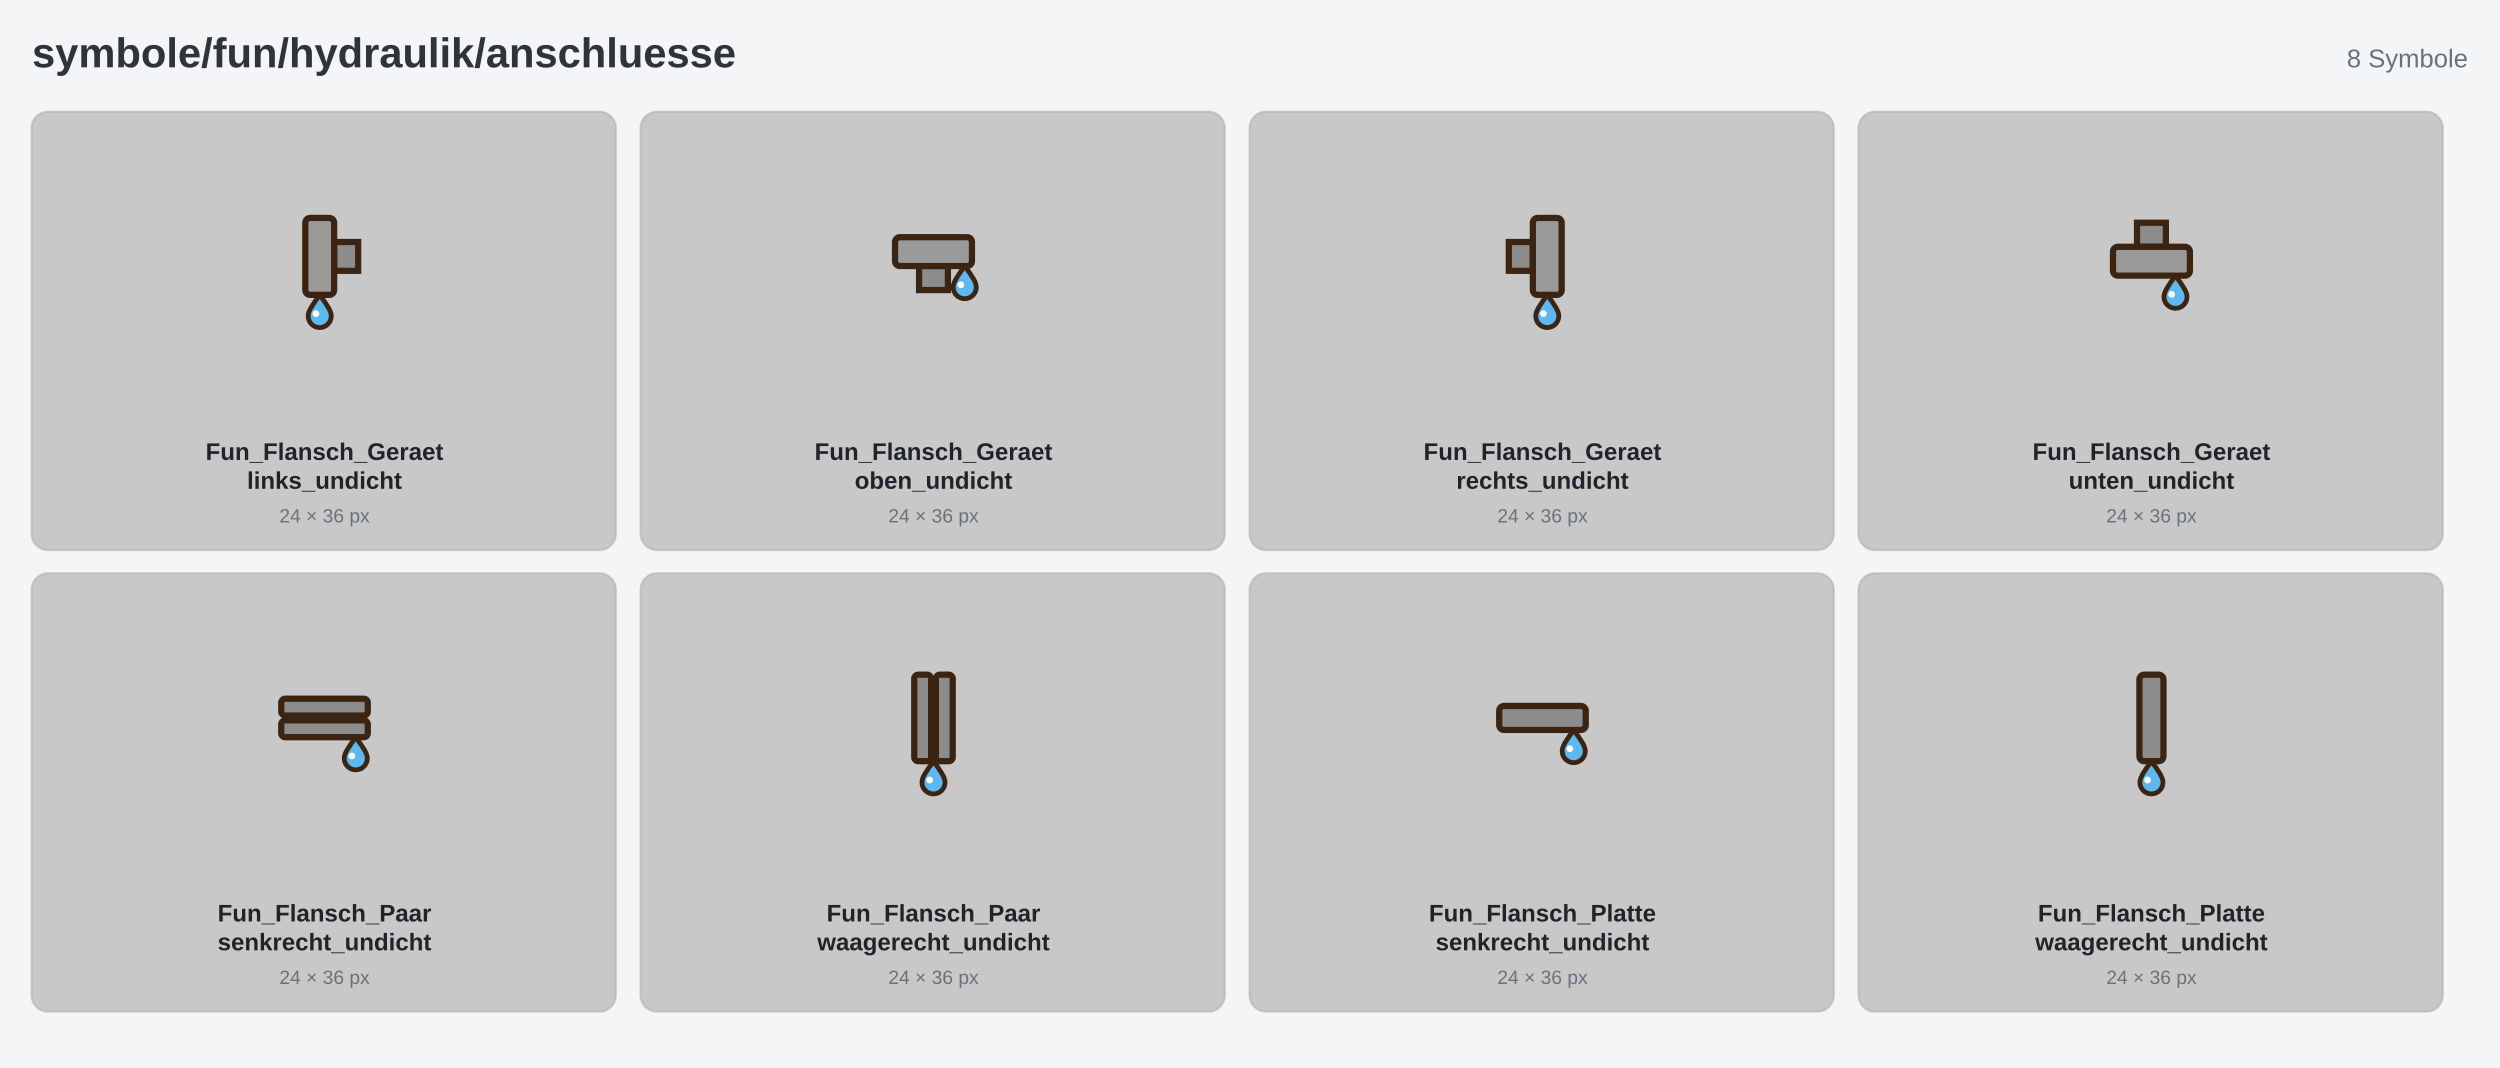
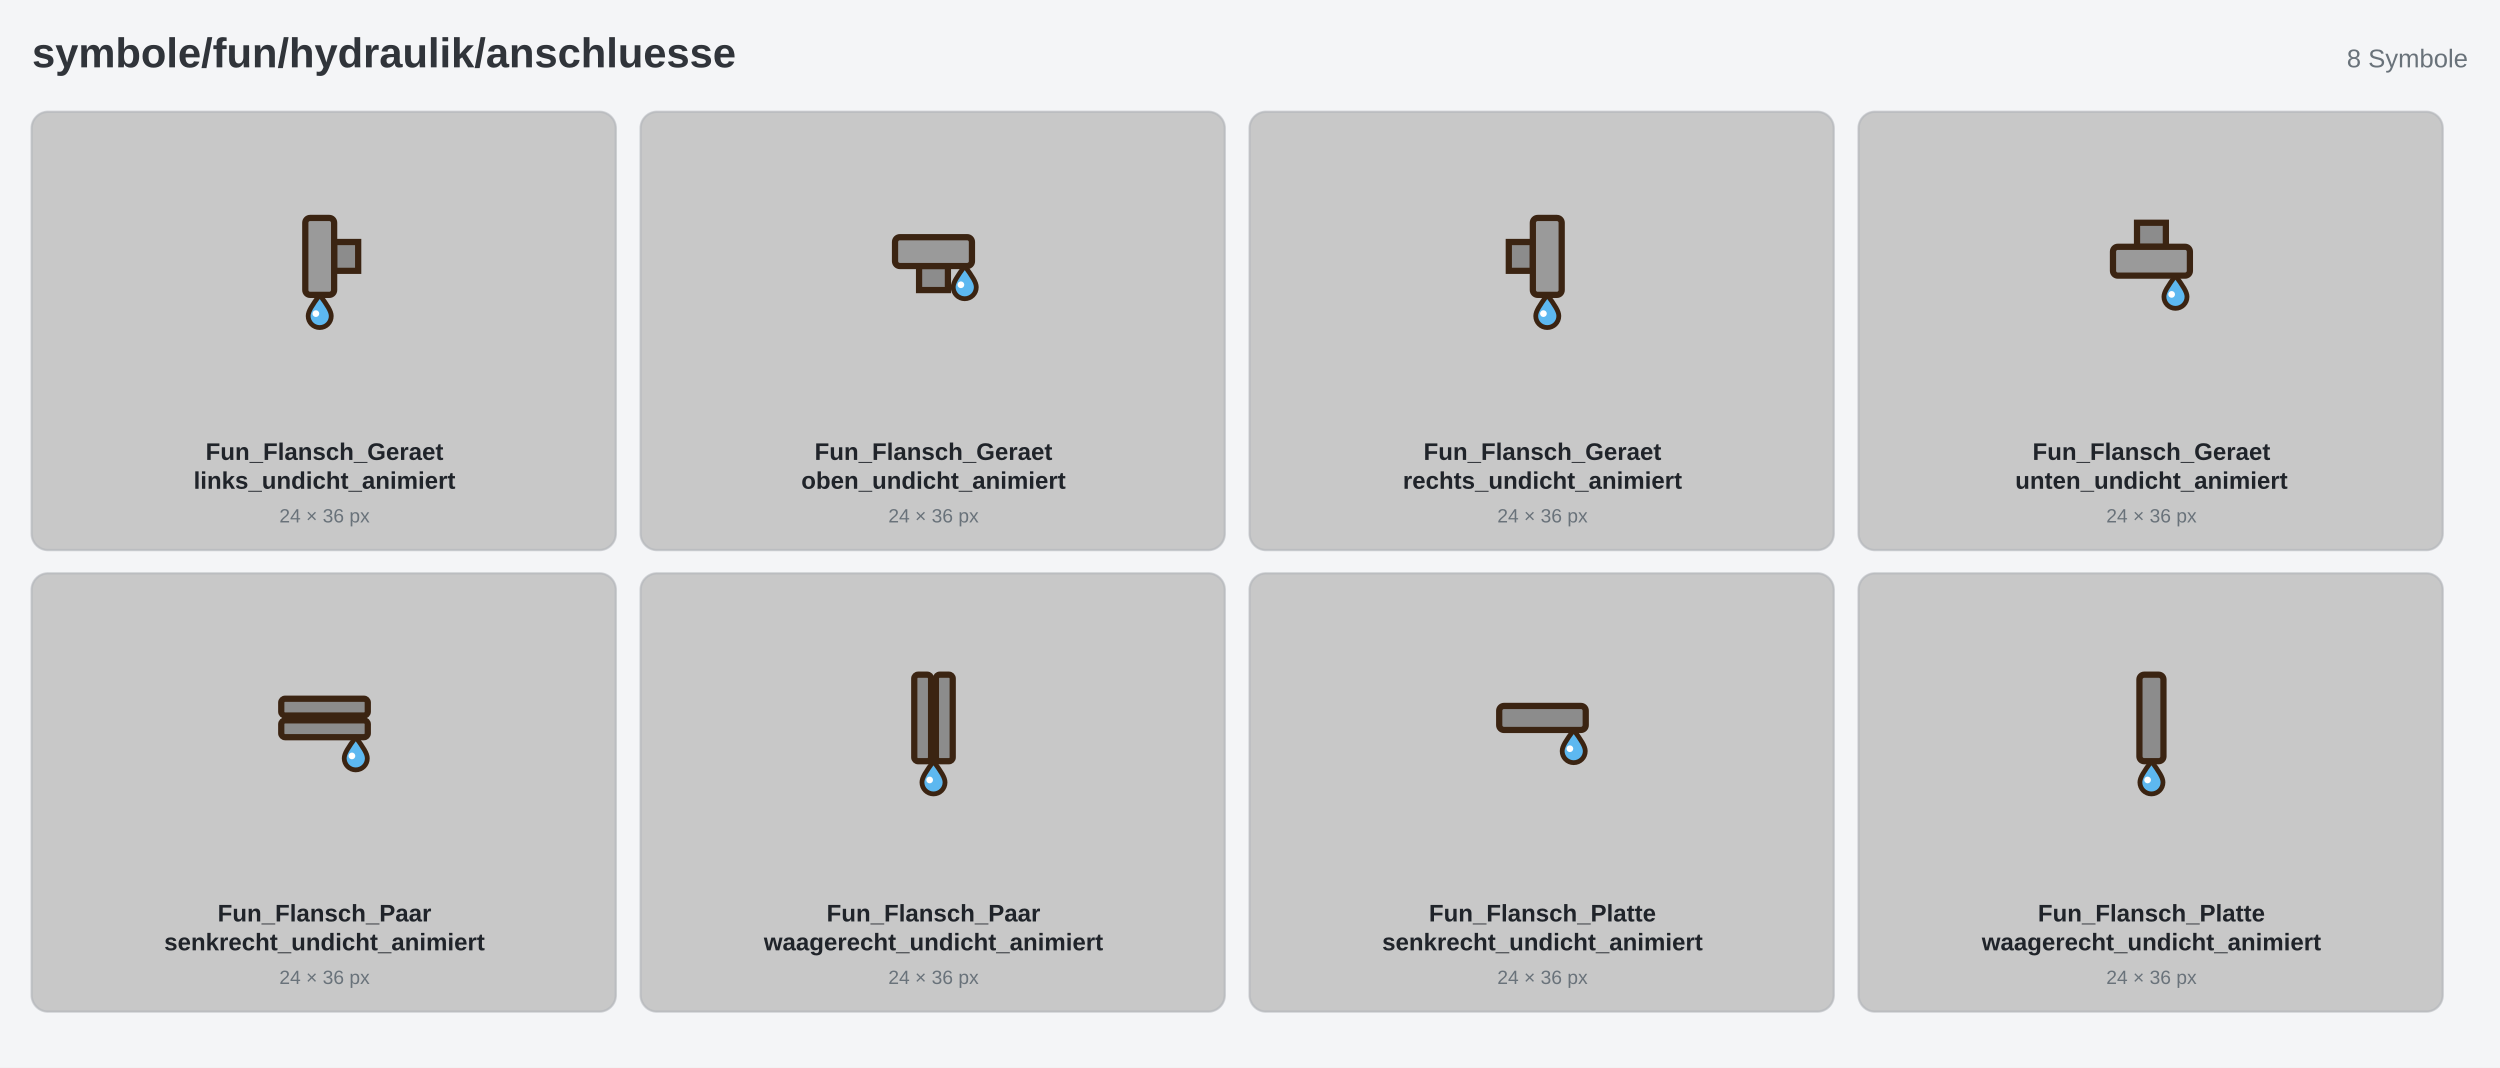
<svg xmlns="http://www.w3.org/2000/svg" width="1560" height="666" viewBox="0 0 1560 666">
  <style>text{font-family:Segoe UI, Arial, Helvetica, sans-serif}.name{font-size:15px;font-weight:700;fill:#20242A;text-anchor:middle}.mass{font-size:12px;fill:#69727A;text-anchor:middle}</style>
  <rect width="1560" height="666" fill="#F4F5F7" />
  <text x="20" y="42" font-size="26" font-weight="700" fill="#30343A">symbole/fun/hydraulik/anschluesse</text>
  <text x="1540" y="42" font-size="16" fill="#69727A" text-anchor="end">8 Symbole</text>
-   <g id="Fun_Flansch_Geraet_links_undicht">
+   <g id="Fun_Flansch_Geraet_links_undicht_animiert">
    <rect x="19" y="69" width="366" height="275" rx="11" fill="#D1D3D7" />
    <rect x="20" y="70" width="364" height="273" rx="10" fill="#C8C8C8" stroke="#BBBDC0" />
    <svg x="166.5" y="124" width="72" height="108" viewBox="0 0 24 36" overflow="hidden">
      <g transform="rotate(90 12 12)">
        <rect x="9" y="5" width="6" height="5" fill="#8C8C8C" stroke="#3B2412" stroke-width="1.3" />
        <rect x="4" y="10" width="16" height="6" rx="1" fill="#9A9A9A" stroke="#3B2412" stroke-width="1.3" />
      </g>
      <g transform="translate(11 20)">
        <g>
          <animateTransform attributeName="transform" type="translate" values="0 0;0 0;0 6.0;0 6.0" keyTimes="0;0.55;0.8;1" dur="2.4s" repeatCount="indefinite" />
          <g>
            <animateTransform attributeName="transform" type="scale" values="0.2;1;1;1" keyTimes="0;0.55;0.8;1" dur="2.4s" repeatCount="indefinite" />
            <g>
              <animate attributeName="opacity" values="1;1;1;0;0" keyTimes="0;0.55;0.79;0.8;1" dur="2.4s" repeatCount="indefinite" />
              <path d="M0,0 C1.6,2.2 2.4,3.4 2.4,4.4 a2.4,2.4 0 0 1 -4.8,0 C-2.4,3.4 -1.6,2.2 0,0 Z" fill="#5DB8F0" stroke="#3B2412" stroke-width="1" stroke-linejoin="round" />
              <circle cx="-0.8" cy="3.9" r=".7" fill="#FFFFFF" />
            </g>
          </g>
        </g>
      </g>
      <g transform="translate(11 33)" fill="none" stroke="#5DB8F0" stroke-width="1.2" stroke-linecap="round" opacity="0">
        <animate attributeName="opacity" values="0;0;1;0" keyTimes="0;0.8;0.86;1" dur="2.4s" repeatCount="indefinite" />
        <path d="M-4,-1 l-1.5,-2 M0,-2 v-2.5 M4,-1 l1.5,-2" />
        <path d="M-3.5,0.5 h7" stroke="#3B2412" stroke-width="1" />
      </g>
    </svg>
    <text x="202.5" y="287" class="name">Fun_Flansch_Geraet</text>
-     <text x="202.5" y="305" class="name">links_undicht</text>
+     <text x="202.5" y="305" class="name">links_undicht_animiert</text>
    <text x="202.5" y="326" class="mass">24 × 36 px</text>
  </g>
-   <g id="Fun_Flansch_Geraet_oben_undicht">
+   <g id="Fun_Flansch_Geraet_oben_undicht_animiert">
    <rect x="399" y="69" width="366" height="275" rx="11" fill="#D1D3D7" />
    <rect x="400" y="70" width="364" height="273" rx="10" fill="#C8C8C8" stroke="#BBBDC0" />
    <svg x="546.5" y="124" width="72" height="108" viewBox="0 0 24 36" overflow="hidden">
      <g transform="rotate(180 12 12)">
        <rect x="9" y="5" width="6" height="5" fill="#8C8C8C" stroke="#3B2412" stroke-width="1.3" />
        <rect x="4" y="10" width="16" height="6" rx="1" fill="#9A9A9A" stroke="#3B2412" stroke-width="1.3" />
      </g>
      <g transform="translate(18.5 14)">
        <g>
          <animateTransform attributeName="transform" type="translate" values="0 0;0 0;0 12.0;0 12.0" keyTimes="0;0.55;0.8;1" dur="2.4s" repeatCount="indefinite" />
          <g>
            <animateTransform attributeName="transform" type="scale" values="0.2;1;1;1" keyTimes="0;0.55;0.8;1" dur="2.4s" repeatCount="indefinite" />
            <g>
              <animate attributeName="opacity" values="1;1;1;0;0" keyTimes="0;0.55;0.79;0.8;1" dur="2.4s" repeatCount="indefinite" />
              <path d="M0,0 C1.6,2.2 2.4,3.4 2.4,4.4 a2.4,2.4 0 0 1 -4.8,0 C-2.4,3.4 -1.6,2.2 0,0 Z" fill="#5DB8F0" stroke="#3B2412" stroke-width="1" stroke-linejoin="round" />
              <circle cx="-0.8" cy="3.9" r=".7" fill="#FFFFFF" />
            </g>
          </g>
        </g>
      </g>
      <g transform="translate(18.5 33)" fill="none" stroke="#5DB8F0" stroke-width="1.2" stroke-linecap="round" opacity="0">
        <animate attributeName="opacity" values="0;0;1;0" keyTimes="0;0.8;0.86;1" dur="2.4s" repeatCount="indefinite" />
        <path d="M-4,-1 l-1.5,-2 M0,-2 v-2.5 M4,-1 l1.5,-2" />
        <path d="M-3.5,0.5 h7" stroke="#3B2412" stroke-width="1" />
      </g>
    </svg>
    <text x="582.5" y="287" class="name">Fun_Flansch_Geraet</text>
-     <text x="582.5" y="305" class="name">oben_undicht</text>
+     <text x="582.5" y="305" class="name">oben_undicht_animiert</text>
    <text x="582.5" y="326" class="mass">24 × 36 px</text>
  </g>
-   <g id="Fun_Flansch_Geraet_rechts_undicht">
+   <g id="Fun_Flansch_Geraet_rechts_undicht_animiert">
    <rect x="779" y="69" width="366" height="275" rx="11" fill="#D1D3D7" />
    <rect x="780" y="70" width="364" height="273" rx="10" fill="#C8C8C8" stroke="#BBBDC0" />
    <svg x="926.5" y="124" width="72" height="108" viewBox="0 0 24 36" overflow="hidden">
      <g transform="rotate(270 12 12)">
        <rect x="9" y="5" width="6" height="5" fill="#8C8C8C" stroke="#3B2412" stroke-width="1.3" />
        <rect x="4" y="10" width="16" height="6" rx="1" fill="#9A9A9A" stroke="#3B2412" stroke-width="1.3" />
      </g>
      <g transform="translate(13 20)">
        <g>
          <animateTransform attributeName="transform" type="translate" values="0 0;0 0;0 6.0;0 6.0" keyTimes="0;0.55;0.8;1" dur="2.4s" repeatCount="indefinite" />
          <g>
            <animateTransform attributeName="transform" type="scale" values="0.2;1;1;1" keyTimes="0;0.55;0.8;1" dur="2.4s" repeatCount="indefinite" />
            <g>
              <animate attributeName="opacity" values="1;1;1;0;0" keyTimes="0;0.55;0.79;0.8;1" dur="2.4s" repeatCount="indefinite" />
              <path d="M0,0 C1.6,2.2 2.4,3.4 2.4,4.4 a2.4,2.4 0 0 1 -4.8,0 C-2.4,3.4 -1.6,2.2 0,0 Z" fill="#5DB8F0" stroke="#3B2412" stroke-width="1" stroke-linejoin="round" />
              <circle cx="-0.8" cy="3.9" r=".7" fill="#FFFFFF" />
            </g>
          </g>
        </g>
      </g>
      <g transform="translate(13 33)" fill="none" stroke="#5DB8F0" stroke-width="1.2" stroke-linecap="round" opacity="0">
        <animate attributeName="opacity" values="0;0;1;0" keyTimes="0;0.8;0.86;1" dur="2.4s" repeatCount="indefinite" />
        <path d="M-4,-1 l-1.5,-2 M0,-2 v-2.5 M4,-1 l1.5,-2" />
        <path d="M-3.5,0.5 h7" stroke="#3B2412" stroke-width="1" />
      </g>
    </svg>
    <text x="962.5" y="287" class="name">Fun_Flansch_Geraet</text>
-     <text x="962.5" y="305" class="name">rechts_undicht</text>
+     <text x="962.5" y="305" class="name">rechts_undicht_animiert</text>
    <text x="962.5" y="326" class="mass">24 × 36 px</text>
  </g>
-   <g id="Fun_Flansch_Geraet_unten_undicht">
+   <g id="Fun_Flansch_Geraet_unten_undicht_animiert">
    <rect x="1159" y="69" width="366" height="275" rx="11" fill="#D1D3D7" />
    <rect x="1160" y="70" width="364" height="273" rx="10" fill="#C8C8C8" stroke="#BBBDC0" />
    <svg x="1306.5" y="124" width="72" height="108" viewBox="0 0 24 36" overflow="hidden">
      <g transform="rotate(0 12 12)">
        <rect x="9" y="5" width="6" height="5" fill="#8C8C8C" stroke="#3B2412" stroke-width="1.3" />
        <rect x="4" y="10" width="16" height="6" rx="1" fill="#9A9A9A" stroke="#3B2412" stroke-width="1.3" />
      </g>
      <g transform="translate(17 16)">
        <g>
          <animateTransform attributeName="transform" type="translate" values="0 0;0 0;0 10.0;0 10.0" keyTimes="0;0.55;0.8;1" dur="2.4s" repeatCount="indefinite" />
          <g>
            <animateTransform attributeName="transform" type="scale" values="0.2;1;1;1" keyTimes="0;0.55;0.8;1" dur="2.4s" repeatCount="indefinite" />
            <g>
              <animate attributeName="opacity" values="1;1;1;0;0" keyTimes="0;0.55;0.79;0.8;1" dur="2.4s" repeatCount="indefinite" />
              <path d="M0,0 C1.6,2.2 2.4,3.4 2.4,4.4 a2.4,2.4 0 0 1 -4.8,0 C-2.4,3.4 -1.6,2.2 0,0 Z" fill="#5DB8F0" stroke="#3B2412" stroke-width="1" stroke-linejoin="round" />
              <circle cx="-0.8" cy="3.9" r=".7" fill="#FFFFFF" />
            </g>
          </g>
        </g>
      </g>
      <g transform="translate(17 33)" fill="none" stroke="#5DB8F0" stroke-width="1.2" stroke-linecap="round" opacity="0">
        <animate attributeName="opacity" values="0;0;1;0" keyTimes="0;0.8;0.86;1" dur="2.4s" repeatCount="indefinite" />
        <path d="M-4,-1 l-1.5,-2 M0,-2 v-2.5 M4,-1 l1.5,-2" />
        <path d="M-3.5,0.5 h7" stroke="#3B2412" stroke-width="1" />
      </g>
    </svg>
    <text x="1342.5" y="287" class="name">Fun_Flansch_Geraet</text>
-     <text x="1342.5" y="305" class="name">unten_undicht</text>
+     <text x="1342.5" y="305" class="name">unten_undicht_animiert</text>
    <text x="1342.5" y="326" class="mass">24 × 36 px</text>
  </g>
-   <g id="Fun_Flansch_Paar_senkrecht_undicht">
+   <g id="Fun_Flansch_Paar_senkrecht_undicht_animiert">
    <rect x="19" y="357" width="366" height="275" rx="11" fill="#D1D3D7" />
    <rect x="20" y="358" width="364" height="273" rx="10" fill="#C8C8C8" stroke="#BBBDC0" />
    <svg x="166.5" y="412" width="72" height="108" viewBox="0 0 24 36" overflow="hidden">
      <g transform="rotate(0 12 12)">
        <g fill="#8C8C8C" stroke="#3B2412" stroke-width="1.3">
          <rect x="3" y="8" width="18" height="3.5" rx=".8" />
          <rect x="3" y="12.5" width="18" height="3.5" rx=".8" />
        </g>
        <g fill="#3B2412">
          <circle cx="5.5" cy="12" r=".9" />
          <circle cx="18.5" cy="12" r=".9" />
        </g>
      </g>
      <g transform="translate(18.5 16)">
        <g>
          <animateTransform attributeName="transform" type="translate" values="0 0;0 0;0 10.0;0 10.0" keyTimes="0;0.55;0.8;1" dur="2.4s" repeatCount="indefinite" />
          <g>
            <animateTransform attributeName="transform" type="scale" values="0.2;1;1;1" keyTimes="0;0.55;0.8;1" dur="2.4s" repeatCount="indefinite" />
            <g>
              <animate attributeName="opacity" values="1;1;1;0;0" keyTimes="0;0.55;0.79;0.8;1" dur="2.4s" repeatCount="indefinite" />
              <path d="M0,0 C1.6,2.2 2.4,3.4 2.4,4.4 a2.4,2.4 0 0 1 -4.8,0 C-2.4,3.4 -1.6,2.2 0,0 Z" fill="#5DB8F0" stroke="#3B2412" stroke-width="1" stroke-linejoin="round" />
              <circle cx="-0.8" cy="3.9" r=".7" fill="#FFFFFF" />
            </g>
          </g>
        </g>
      </g>
      <g transform="translate(18.5 33)" fill="none" stroke="#5DB8F0" stroke-width="1.2" stroke-linecap="round" opacity="0">
        <animate attributeName="opacity" values="0;0;1;0" keyTimes="0;0.8;0.86;1" dur="2.4s" repeatCount="indefinite" />
        <path d="M-4,-1 l-1.5,-2 M0,-2 v-2.5 M4,-1 l1.5,-2" />
        <path d="M-3.5,0.5 h7" stroke="#3B2412" stroke-width="1" />
      </g>
    </svg>
    <text x="202.5" y="575" class="name">Fun_Flansch_Paar</text>
-     <text x="202.5" y="593" class="name">senkrecht_undicht</text>
+     <text x="202.5" y="593" class="name">senkrecht_undicht_animiert</text>
    <text x="202.5" y="614" class="mass">24 × 36 px</text>
  </g>
-   <g id="Fun_Flansch_Paar_waagerecht_undicht">
+   <g id="Fun_Flansch_Paar_waagerecht_undicht_animiert">
    <rect x="399" y="357" width="366" height="275" rx="11" fill="#D1D3D7" />
    <rect x="400" y="358" width="364" height="273" rx="10" fill="#C8C8C8" stroke="#BBBDC0" />
    <svg x="546.5" y="412" width="72" height="108" viewBox="0 0 24 36" overflow="hidden">
      <g transform="rotate(90 12 12)">
        <g fill="#8C8C8C" stroke="#3B2412" stroke-width="1.3">
          <rect x="3" y="8" width="18" height="3.5" rx=".8" />
          <rect x="3" y="12.5" width="18" height="3.5" rx=".8" />
        </g>
        <g fill="#3B2412">
          <circle cx="5.5" cy="12" r=".9" />
          <circle cx="18.5" cy="12" r=".9" />
        </g>
      </g>
      <g transform="translate(12 21)">
        <g>
          <animateTransform attributeName="transform" type="translate" values="0 0;0 0;0 5.0;0 5.0" keyTimes="0;0.55;0.8;1" dur="2.4s" repeatCount="indefinite" />
          <g>
            <animateTransform attributeName="transform" type="scale" values="0.2;1;1;1" keyTimes="0;0.55;0.8;1" dur="2.4s" repeatCount="indefinite" />
            <g>
              <animate attributeName="opacity" values="1;1;1;0;0" keyTimes="0;0.55;0.79;0.8;1" dur="2.4s" repeatCount="indefinite" />
              <path d="M0,0 C1.6,2.2 2.4,3.4 2.4,4.4 a2.4,2.4 0 0 1 -4.8,0 C-2.4,3.4 -1.6,2.2 0,0 Z" fill="#5DB8F0" stroke="#3B2412" stroke-width="1" stroke-linejoin="round" />
              <circle cx="-0.8" cy="3.9" r=".7" fill="#FFFFFF" />
            </g>
          </g>
        </g>
      </g>
      <g transform="translate(12 33)" fill="none" stroke="#5DB8F0" stroke-width="1.2" stroke-linecap="round" opacity="0">
        <animate attributeName="opacity" values="0;0;1;0" keyTimes="0;0.8;0.86;1" dur="2.4s" repeatCount="indefinite" />
        <path d="M-4,-1 l-1.5,-2 M0,-2 v-2.5 M4,-1 l1.5,-2" />
        <path d="M-3.5,0.5 h7" stroke="#3B2412" stroke-width="1" />
      </g>
    </svg>
    <text x="582.5" y="575" class="name">Fun_Flansch_Paar</text>
-     <text x="582.5" y="593" class="name">waagerecht_undicht</text>
+     <text x="582.5" y="593" class="name">waagerecht_undicht_animiert</text>
    <text x="582.5" y="614" class="mass">24 × 36 px</text>
  </g>
-   <g id="Fun_Flansch_Platte_senkrecht_undicht">
+   <g id="Fun_Flansch_Platte_senkrecht_undicht_animiert">
    <rect x="779" y="357" width="366" height="275" rx="11" fill="#D1D3D7" />
    <rect x="780" y="358" width="364" height="273" rx="10" fill="#C8C8C8" stroke="#BBBDC0" />
    <svg x="926.5" y="412" width="72" height="108" viewBox="0 0 24 36" overflow="hidden">
      <g transform="rotate(0 12 12)">
        <rect x="3" y="9.5" width="18" height="5" rx="1" fill="#8C8C8C" stroke="#3B2412" stroke-width="1.3" />
      </g>
      <g transform="translate(18.5 14.5)">
        <g>
          <animateTransform attributeName="transform" type="translate" values="0 0;0 0;0 11.5;0 11.5" keyTimes="0;0.55;0.8;1" dur="2.4s" repeatCount="indefinite" />
          <g>
            <animateTransform attributeName="transform" type="scale" values="0.2;1;1;1" keyTimes="0;0.55;0.8;1" dur="2.4s" repeatCount="indefinite" />
            <g>
              <animate attributeName="opacity" values="1;1;1;0;0" keyTimes="0;0.55;0.79;0.8;1" dur="2.4s" repeatCount="indefinite" />
              <path d="M0,0 C1.6,2.2 2.4,3.4 2.4,4.4 a2.4,2.4 0 0 1 -4.8,0 C-2.4,3.4 -1.6,2.2 0,0 Z" fill="#5DB8F0" stroke="#3B2412" stroke-width="1" stroke-linejoin="round" />
              <circle cx="-0.8" cy="3.9" r=".7" fill="#FFFFFF" />
            </g>
          </g>
        </g>
      </g>
      <g transform="translate(18.5 33)" fill="none" stroke="#5DB8F0" stroke-width="1.2" stroke-linecap="round" opacity="0">
        <animate attributeName="opacity" values="0;0;1;0" keyTimes="0;0.8;0.86;1" dur="2.4s" repeatCount="indefinite" />
        <path d="M-4,-1 l-1.5,-2 M0,-2 v-2.5 M4,-1 l1.5,-2" />
        <path d="M-3.5,0.5 h7" stroke="#3B2412" stroke-width="1" />
      </g>
    </svg>
    <text x="962.5" y="575" class="name">Fun_Flansch_Platte</text>
-     <text x="962.5" y="593" class="name">senkrecht_undicht</text>
+     <text x="962.5" y="593" class="name">senkrecht_undicht_animiert</text>
    <text x="962.5" y="614" class="mass">24 × 36 px</text>
  </g>
-   <g id="Fun_Flansch_Platte_waagerecht_undicht">
+   <g id="Fun_Flansch_Platte_waagerecht_undicht_animiert">
    <rect x="1159" y="357" width="366" height="275" rx="11" fill="#D1D3D7" />
    <rect x="1160" y="358" width="364" height="273" rx="10" fill="#C8C8C8" stroke="#BBBDC0" />
    <svg x="1306.5" y="412" width="72" height="108" viewBox="0 0 24 36" overflow="hidden">
      <g transform="rotate(90 12 12)">
        <rect x="3" y="9.5" width="18" height="5" rx="1" fill="#8C8C8C" stroke="#3B2412" stroke-width="1.3" />
      </g>
      <g transform="translate(12 21)">
        <g>
          <animateTransform attributeName="transform" type="translate" values="0 0;0 0;0 5.0;0 5.0" keyTimes="0;0.55;0.8;1" dur="2.4s" repeatCount="indefinite" />
          <g>
            <animateTransform attributeName="transform" type="scale" values="0.2;1;1;1" keyTimes="0;0.55;0.8;1" dur="2.4s" repeatCount="indefinite" />
            <g>
              <animate attributeName="opacity" values="1;1;1;0;0" keyTimes="0;0.55;0.79;0.8;1" dur="2.4s" repeatCount="indefinite" />
              <path d="M0,0 C1.6,2.2 2.4,3.4 2.4,4.4 a2.4,2.4 0 0 1 -4.8,0 C-2.4,3.4 -1.6,2.2 0,0 Z" fill="#5DB8F0" stroke="#3B2412" stroke-width="1" stroke-linejoin="round" />
              <circle cx="-0.8" cy="3.9" r=".7" fill="#FFFFFF" />
            </g>
          </g>
        </g>
      </g>
      <g transform="translate(12 33)" fill="none" stroke="#5DB8F0" stroke-width="1.2" stroke-linecap="round" opacity="0">
        <animate attributeName="opacity" values="0;0;1;0" keyTimes="0;0.8;0.86;1" dur="2.4s" repeatCount="indefinite" />
        <path d="M-4,-1 l-1.5,-2 M0,-2 v-2.5 M4,-1 l1.5,-2" />
        <path d="M-3.5,0.5 h7" stroke="#3B2412" stroke-width="1" />
      </g>
    </svg>
    <text x="1342.5" y="575" class="name">Fun_Flansch_Platte</text>
-     <text x="1342.5" y="593" class="name">waagerecht_undicht</text>
+     <text x="1342.5" y="593" class="name">waagerecht_undicht_animiert</text>
    <text x="1342.5" y="614" class="mass">24 × 36 px</text>
  </g>
</svg>
